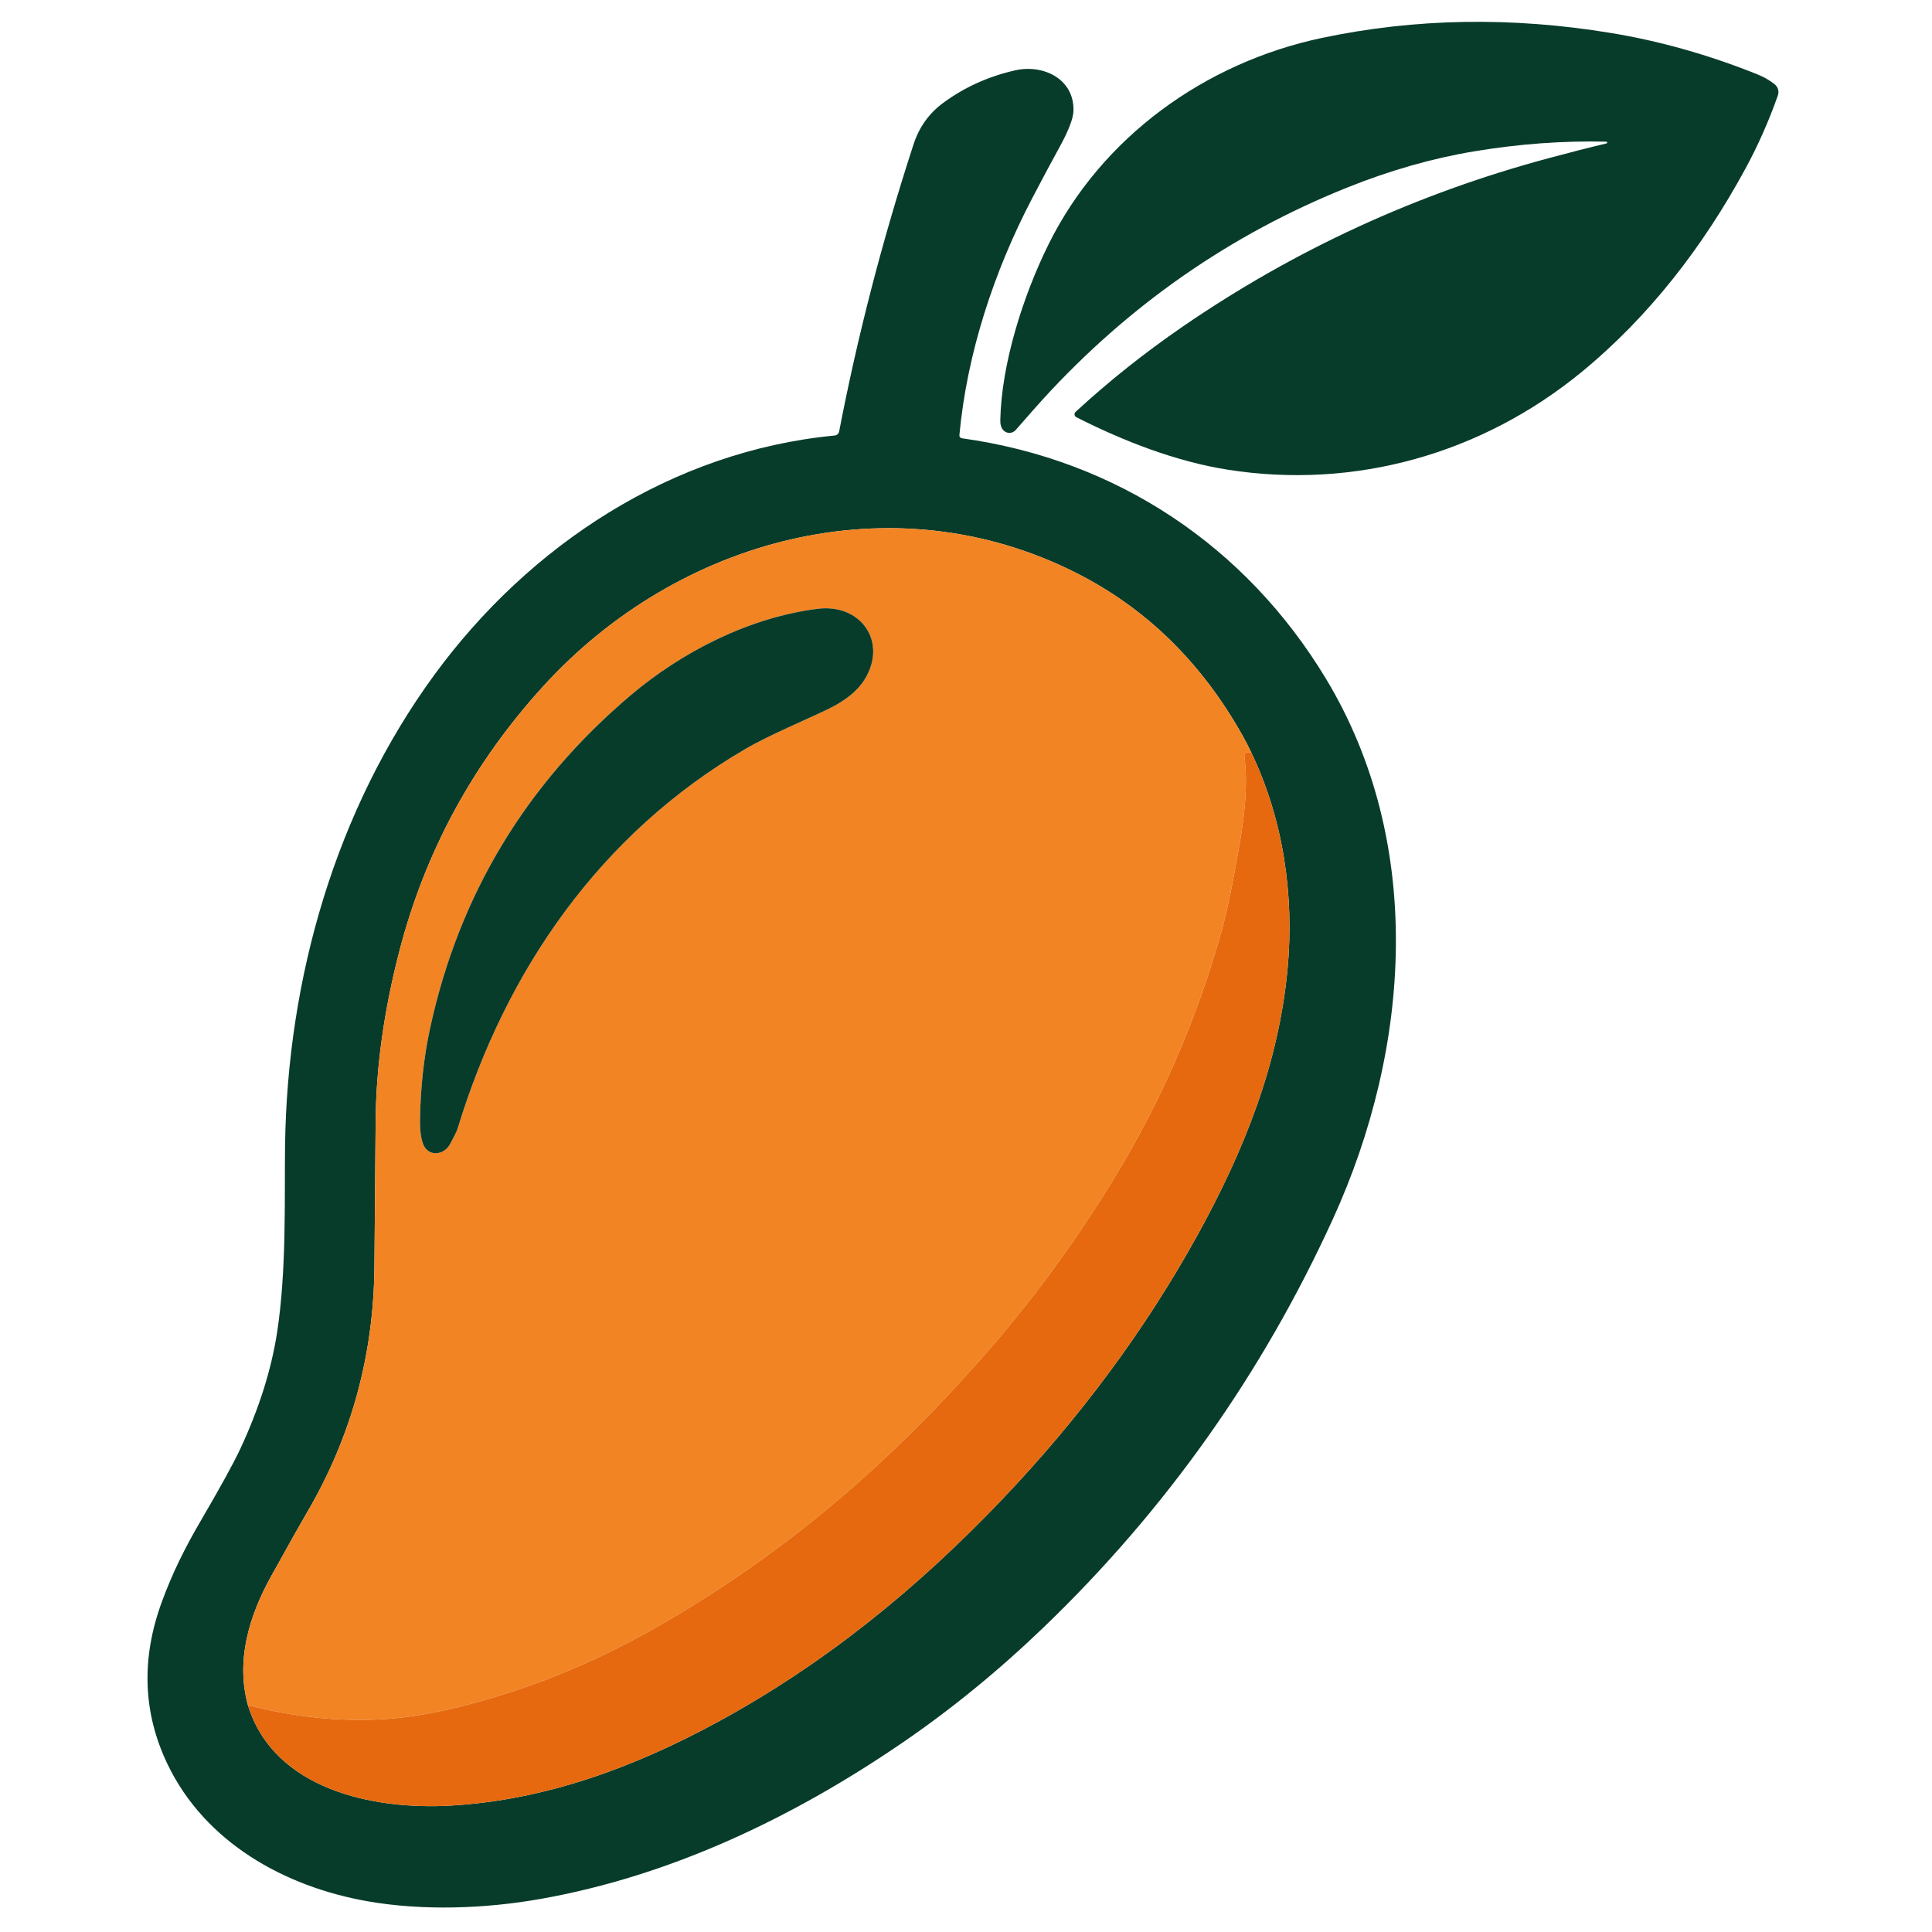
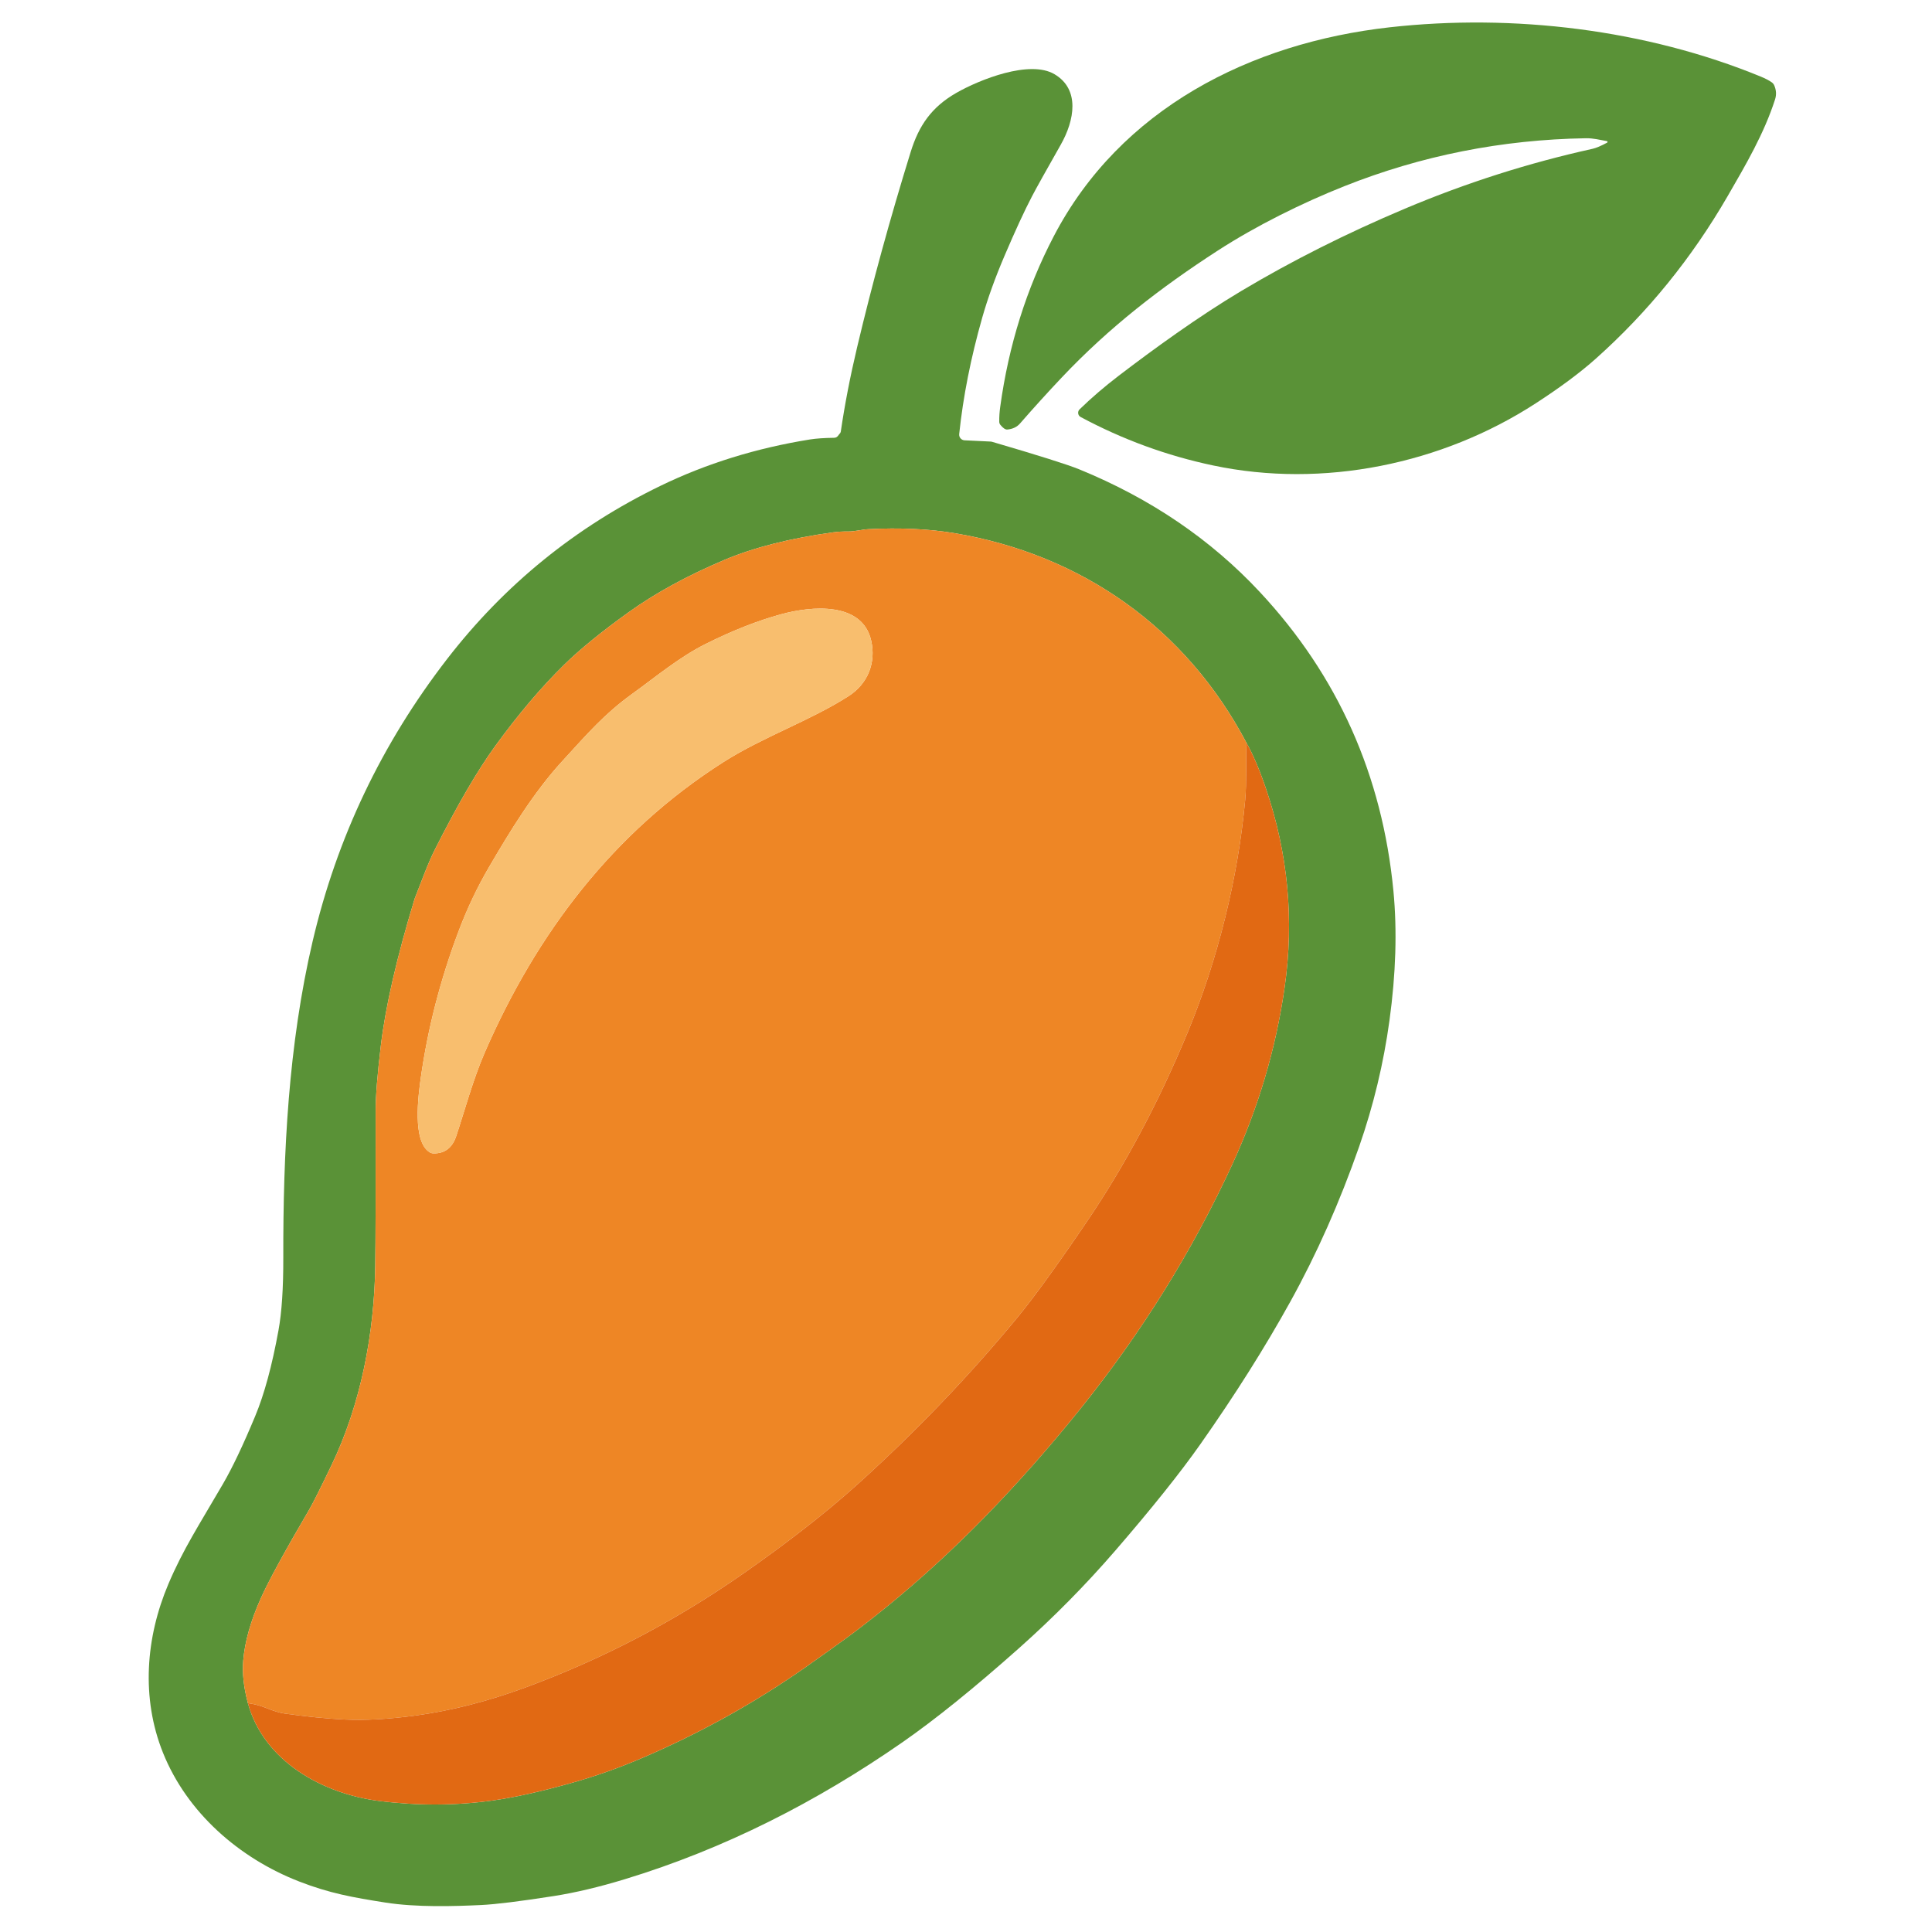
<svg xmlns="http://www.w3.org/2000/svg" viewBox="285 258 520 520">
-   <style>@media (prefers-color-scheme: dark){.o{fill:#5a9237}}</style>
-   <path class="o" fill="#083c2a" d="   M 717.41 296.60   A 0.24 0.24 0.0 0 0 717.36 296.13   Q 699.90 295.72 681.80 298.73   Q 664.92 301.53 647.55 308.50   Q 600.42 327.43 565.69 365.46   Q 563.67 367.68 558.38 373.74   A 2.25 2.23 -46.3 0 1 555.08 373.83   Q 554.18 372.90 554.23 371.00   C 554.56 355.98 560.30 337.73 567.22 323.76   C 581.49 294.92 609.29 274.87 640.79 268.21   Q 678.43 260.26 718.60 266.88   Q 738.34 270.13 757.97 278.00   Q 760.65 279.07 762.67 280.70   A 2.68 2.68 0.0 0 1 763.52 283.68   Q 759.85 294.08 754.74 303.48   C 743.34 324.44 728.82 343.29 710.53 358.26   C 683.81 380.11 649.72 389.82 615.45 384.42   C 601.56 382.23 587.46 376.77 574.68 370.28   A 0.87 0.87 0.0 0 1 574.48 368.87   Q 587.83 356.56 603.26 345.95   Q 648.41 314.92 701.83 300.57   Q 710.79 298.16 717.41 296.60   Z" />
-   <path class="o" fill="#083c2a" d="   M 543.22 375.13   A 0.78 0.77 6.3 0 0 543.89 375.96   C 585.59 381.74 620.33 405.00 641.87 440.66   C 668.46 484.67 664.89 539.83 643.71 586.19   Q 615.22 648.55 565.97 695.93   Q 547.85 713.36 528.14 726.88   C 498.43 747.24 465.58 762.87 430.60 769.08   C 415.42 771.78 398.74 772.31 384.06 769.75   C 361.58 765.84 340.16 753.86 330.07 732.79   Q 320.14 712.04 328.57 689.11   C 331.44 681.32 334.63 674.84 339.30 666.86   Q 347.02 653.64 349.68 647.95   Q 357.25 631.71 359.58 616.62   C 362.17 599.78 361.54 580.42 361.72 566.50   C 362.30 521.26 375.37 475.94 401.89 439.66   C 427.42 404.74 465.86 379.40 509.66 375.22   A 1.36 1.36 0.0 0 0 510.86 374.12   Q 518.30 335.49 530.87 296.88   Q 533.12 289.96 538.76 285.77   Q 547.31 279.42 558.20 276.94   C 565.80 275.21 574.15 279.23 573.93 287.83   Q 573.85 291.01 569.86 298.18   Q 567.40 302.62 562.84 311.32   C 552.60 330.86 545.25 353.10 543.22 375.13   Z   M 351.72 716.93   C 358.72 739.70 385.50 745.13 406.04 743.99   C 431.70 742.56 455.68 733.70 478.20 721.45   C 506.89 705.84 531.78 685.66 554.79 661.50   Q 586.42 628.29 607.34 590.37   C 620.02 567.38 629.18 544.18 631.55 518.77   C 633.39 499.04 630.43 478.61 621.83 460.64   Q 620.72 458.27 619.51 456.11   Q 602.93 426.50 574.69 412.22   C 525.05 387.13 467.34 403.04 431.20 442.72   Q 402.85 473.84 392.44 514.18   Q 386.35 537.79 386.11 559.26   Q 386.00 569.08 385.78 598.75   Q 385.52 634.80 367.43 665.43   Q 365.28 669.08 357.88 682.43   C 352.02 693.02 348.45 704.96 351.72 716.93   Z" />
-   <path fill="#f28424" d="   M 621.83 460.64   Q 620.96 460.45 620.41 460.63   A 0.73 0.73 0.0 0 0 619.92 461.42   C 621.04 469.93 619.74 479.27 618.16 487.94   C 617.24 492.98 615.66 501.87 613.90 508.20   Q 603.85 544.38 584.12 576.36   Q 569.69 599.76 552.39 619.90   Q 537.36 637.40 521.26 652.26   Q 495.09 676.41 464.76 694.20   C 447.08 704.57 430.13 711.72 411.26 716.73   Q 398.55 720.11 388.24 720.72   Q 370.36 721.78 351.72 716.93   C 348.45 704.96 352.02 693.02 357.88 682.43   Q 365.28 669.08 367.43 665.43   Q 385.52 634.80 385.78 598.75   Q 386.00 569.08 386.11 559.26   Q 386.35 537.79 392.44 514.18   Q 402.85 473.84 431.20 442.72   C 467.34 403.04 525.05 387.13 574.69 412.22   Q 602.93 426.50 619.51 456.11   Q 620.72 458.27 621.83 460.64   Z   M 398.81 565.72   C 400.07 569.42 404.43 569.11 406.17 565.88   Q 407.87 562.73 408.14 561.85   C 421.19 518.99 446.66 482.34 485.58 459.61   C 492.26 455.71 502.38 451.56 508.20 448.70   Q 514.97 445.37 517.78 440.78   C 523.92 430.75 516.73 420.38 505.04 421.86   C 486.70 424.18 468.60 433.38 454.68 445.18   Q 412.42 481.02 400.77 534.70   C 399.05 542.61 398.14 551.10 398.04 559.75   Q 398.00 563.33 398.81 565.72   Z" />
-   <path class="o" fill="#083c2a" d="   M 406.17 565.88   C 404.43 569.11 400.07 569.42 398.81 565.72   Q 398.00 563.33 398.04 559.75   C 398.14 551.10 399.05 542.61 400.77 534.70   Q 412.42 481.02 454.68 445.18   C 468.60 433.38 486.70 424.18 505.04 421.86   C 516.73 420.38 523.92 430.75 517.78 440.78   Q 514.97 445.37 508.20 448.70   C 502.38 451.56 492.26 455.71 485.58 459.61   C 446.66 482.34 421.19 518.99 408.14 561.85   Q 407.87 562.73 406.17 565.88   Z" />
-   <path fill="#e6690f" d="   M 621.83 460.64   C 630.43 478.61 633.39 499.04 631.55 518.77   C 629.18 544.18 620.02 567.38 607.34 590.37   Q 586.42 628.29 554.79 661.50   C 531.78 685.66 506.89 705.84 478.20 721.45   C 455.68 733.70 431.70 742.56 406.04 743.99   C 385.50 745.13 358.72 739.70 351.72 716.93   Q 370.36 721.78 388.24 720.72   Q 398.55 720.11 411.26 716.73   C 430.13 711.72 447.08 704.57 464.76 694.20   Q 495.09 676.41 521.26 652.26   Q 537.36 637.40 552.39 619.90   Q 569.69 599.76 584.12 576.36   Q 603.85 544.38 613.90 508.20   C 615.66 501.87 617.24 492.98 618.16 487.94   C 619.74 479.27 621.04 469.93 619.92 461.42   A 0.73 0.73 0.0 0 1 620.41 460.63   Q 620.96 460.45 621.83 460.64   Z" />
+   <path fill="#5a9237" d="   M 717.56 296.39   A 0.22 0.22 0.0 0 0 717.49 295.98   C 715.54 295.64 713.89 295.18 711.83 295.21   Q 677.94 295.76 646.84 308.11   C 635.56 312.59 623.10 318.74 612.59 325.56   C 597.49 335.34 583.53 346.08 570.69 359.69   Q 565.04 365.67 559.55 371.97   Q 558.30 373.41 556.12 373.61   Q 555.34 373.68 554.25 372.35   A 1.36 1.35 25.1 0 1 553.95 371.53   Q 553.92 369.58 554.21 367.51   Q 557.61 342.70 568.61 321.61   C 586.52 287.25 621.61 269.54 659.01 265.35   C 692.33 261.62 728.06 265.95 758.90 278.61   Q 760.82 279.40 761.91 280.19   A 1.95 1.90 -84.6 0 1 762.53 280.96   Q 763.37 282.87 762.76 284.76   C 759.77 294.01 754.96 302.21 750.01 310.77   Q 735.54 335.77 714.53 354.52   Q 708.20 360.17 698.32 366.57   C 673.12 382.92 641.09 389.54 611.47 383.27   Q 592.81 379.33 575.86 370.24   A 1.29 1.29 0.0 0 1 575.57 368.18   Q 580.35 363.53 586.12 359.12   C 595.39 352.04 607.45 343.26 619.12 336.30   Q 639.54 324.12 663.14 314.16   Q 687.83 303.75 713.60 298.06   Q 715.09 297.73 717.56 296.39   Z" />
+   <path fill="#5a9237" d="   M 510.77 375.01   Q 510.84 374.89 510.99 374.74   A 0.95 0.94 -16.9 0 0 511.30 374.17   Q 512.89 363.28 515.70 351.44   Q 521.79 325.77 530.11 298.90   C 532.34 291.70 535.78 286.80 542.38 283.01   C 548.63 279.43 562.16 274.02 568.83 277.98   C 575.72 282.06 574.23 290.38 570.49 296.97   Q 564.55 307.43 562.79 310.79   Q 559.72 316.66 555.37 326.85   Q 551.58 335.72 549.37 343.49   Q 544.75 359.73 543.17 374.82   A 1.53 1.52 -85.6 0 0 544.61 376.51   L 551.69 376.85   A 1.45 1.21 50.3 0 1 552.01 376.91   Q 570.76 382.40 575.45 384.31   Q 604.29 396.10 624.11 417.37   Q 655.55 451.09 660.04 497.80   Q 661.57 513.78 658.98 532.65   Q 656.60 550.02 650.82 566.60   Q 642.98 589.04 632.30 608.33   Q 622.05 626.84 608.13 646.64   Q 599.99 658.22 585.14 675.40   Q 573.19 689.22 559.30 701.58   Q 541.21 717.67 527.93 726.91   C 504.91 742.92 480.03 755.62 453.17 763.79   Q 442.73 766.97 434.02 768.33   Q 420.37 770.46 414.50 770.74   C 407.23 771.08 397.14 771.40 388.69 770.07   C 379.97 768.70 373.68 767.58 365.53 764.41   C 349.31 758.11 335.31 745.81 328.87 729.76   C 322.95 715.02 324.21 698.75 330.32 684.34   C 334.30 674.97 338.51 668.58 345.05 657.33   Q 348.81 650.86 353.67 639.19   Q 357.35 630.38 359.95 616.09   Q 361.28 608.84 361.25 596.45   C 361.19 568.32 362.61 539.26 369.14 511.37   Q 378.95 469.51 405.35 435.36   Q 428.55 405.35 462.75 388.77   Q 481.30 379.77 503.01 376.28   Q 505.45 375.89 509.55 375.83   Q 510.28 375.82 510.77 375.01   Z   M 351.72 716.40   C 355.98 732.11 371.99 740.83 387.00 742.72   Q 402.69 744.70 417.62 742.60   Q 426.31 741.38 438.30 738.03   Q 448.50 735.19 458.26 730.98   Q 481.42 720.99 501.47 706.97   Q 506.94 703.14 512.75 698.92   Q 517.44 695.51 523.69 690.44   Q 550.43 668.71 575.73 637.25   Q 600.54 606.39 616.65 571.44   Q 627.24 548.45 630.76 523.75   Q 634.67 496.40 625.67 470.06   Q 623.12 462.59 620.49 457.94   C 604.20 427.01 576.11 407.25 542.00 401.52   Q 531.53 399.76 518.67 400.43   C 517.08 400.51 515.05 401.07 513.28 401.05   Q 511.08 401.03 509.22 401.28   Q 491.85 403.68 479.97 408.70   Q 464.99 415.04 454.23 422.76   Q 443.29 430.61 436.87 436.89   Q 427.67 445.91 418.40 458.64   Q 411.17 468.56 401.99 486.78   Q 400.75 489.24 399.17 493.27   Q 396.67 499.66 396.61 499.87   Q 389.39 523.56 387.49 539.53   Q 386.11 551.12 386.11 556.77   Q 386.14 588.73 386.00 598.74   C 385.74 616.86 382.15 635.92 374.19 652.44   Q 369.66 661.85 368.26 664.25   Q 358.36 681.13 355.20 688.18   Q 351.09 697.33 350.46 705.00   Q 350.04 710.09 351.72 716.40   Z" />
+   <path fill="#ee8625" d="   M 620.49 457.94   C 620.31 463.11 620.57 468.56 620.14 473.32   C 618.22 494.34 612.71 516.44 604.71 535.75   Q 593.02 563.99 577.43 586.95   Q 565.49 604.53 558.84 612.60   Q 539.34 636.24 515.93 657.39   C 506.38 666.02 495.24 674.40 485.20 681.42   Q 457.68 700.66 426.47 712.17   Q 411.26 717.77 396.98 719.72   Q 385.96 721.22 377.76 720.81   Q 370.41 720.45 361.51 719.19   Q 359.75 718.95 356.66 717.71   Q 354.24 716.75 351.72 716.40   Q 350.04 710.09 350.46 705.00   Q 351.09 697.33 355.20 688.18   Q 358.36 681.13 368.26 664.25   Q 369.66 661.85 374.19 652.44   C 382.15 635.92 385.74 616.86 386.00 598.74   Q 386.14 588.73 386.11 556.77   Q 386.11 551.12 387.49 539.53   Q 389.39 523.56 396.61 499.87   Q 396.67 499.66 399.17 493.27   Q 400.75 489.24 401.99 486.78   Q 411.17 468.56 418.40 458.64   Q 427.67 445.91 436.87 436.89   Q 443.29 430.61 454.23 422.76   Q 464.99 415.04 479.97 408.70   Q 491.85 403.68 509.22 401.28   Q 511.08 401.03 513.28 401.05   C 515.05 401.07 517.08 400.51 518.67 400.43   Q 531.53 399.76 542.00 401.52   C 576.11 407.25 604.20 427.01 620.49 457.94   Z   M 401.70 568.44   Q 406.22 568.51 407.80 563.76   C 409.98 557.24 412.31 548.55 415.48 541.26   C 429.44 509.17 450.09 481.98 479.67 463.14   C 490.39 456.31 503.10 451.96 513.37 445.38   C 518.60 442.03 520.81 436.39 519.49 430.46   C 517.11 419.84 503.40 421.10 495.27 423.32   Q 485.85 425.88 475.01 431.28   C 467.88 434.83 461.64 440.08 454.98 444.89   C 447.60 450.24 443.15 455.43 436.34 462.86   C 428.54 471.38 422.24 481.77 416.63 491.37   Q 411.89 499.46 408.42 508.66   Q 401.09 528.13 398.27 548.00   C 397.60 552.76 395.90 565.26 400.67 568.15   A 1.99 1.93 -28.5 0 0 401.70 568.44   Z" />
+   <path fill="#f8be6e" d="   M 400.67 568.15   C 395.90 565.26 397.60 552.76 398.27 548.00   Q 401.09 528.13 408.42 508.66   Q 411.89 499.46 416.63 491.37   C 422.24 481.77 428.54 471.38 436.34 462.86   C 443.15 455.43 447.60 450.24 454.98 444.89   C 461.64 440.08 467.88 434.83 475.01 431.28   Q 485.85 425.88 495.27 423.32   C 503.40 421.10 517.11 419.84 519.49 430.46   C 520.81 436.39 518.60 442.03 513.37 445.38   C 503.10 451.96 490.39 456.31 479.67 463.14   C 450.09 481.98 429.44 509.17 415.48 541.26   C 412.31 548.55 409.98 557.24 407.80 563.76   Q 406.22 568.51 401.70 568.44   A 1.99 1.93 -28.5 0 1 400.67 568.15   Z" />
+   <path fill="#e16913" d="   M 620.49 457.94   Q 623.12 462.59 625.67 470.06   Q 634.67 496.40 630.76 523.75   Q 627.24 548.45 616.65 571.44   Q 600.54 606.39 575.73 637.25   Q 550.43 668.71 523.69 690.44   Q 517.44 695.51 512.75 698.92   Q 506.94 703.14 501.47 706.97   Q 481.42 720.99 458.26 730.98   Q 448.50 735.19 438.30 738.03   Q 426.31 741.38 417.62 742.60   Q 402.69 744.70 387.00 742.72   C 371.99 740.83 355.98 732.11 351.72 716.40   Q 354.24 716.75 356.66 717.71   Q 359.75 718.95 361.51 719.19   Q 370.41 720.45 377.76 720.81   Q 385.96 721.22 396.98 719.72   Q 411.26 717.77 426.47 712.17   Q 457.68 700.66 485.20 681.42   C 495.24 674.40 506.38 666.02 515.93 657.39   Q 539.34 636.24 558.84 612.60   Q 565.49 604.53 577.43 586.95   Q 593.02 563.99 604.71 535.75   C 612.71 516.44 618.22 494.34 620.14 473.32   C 620.57 468.56 620.31 463.11 620.49 457.94   Z" />
</svg>
